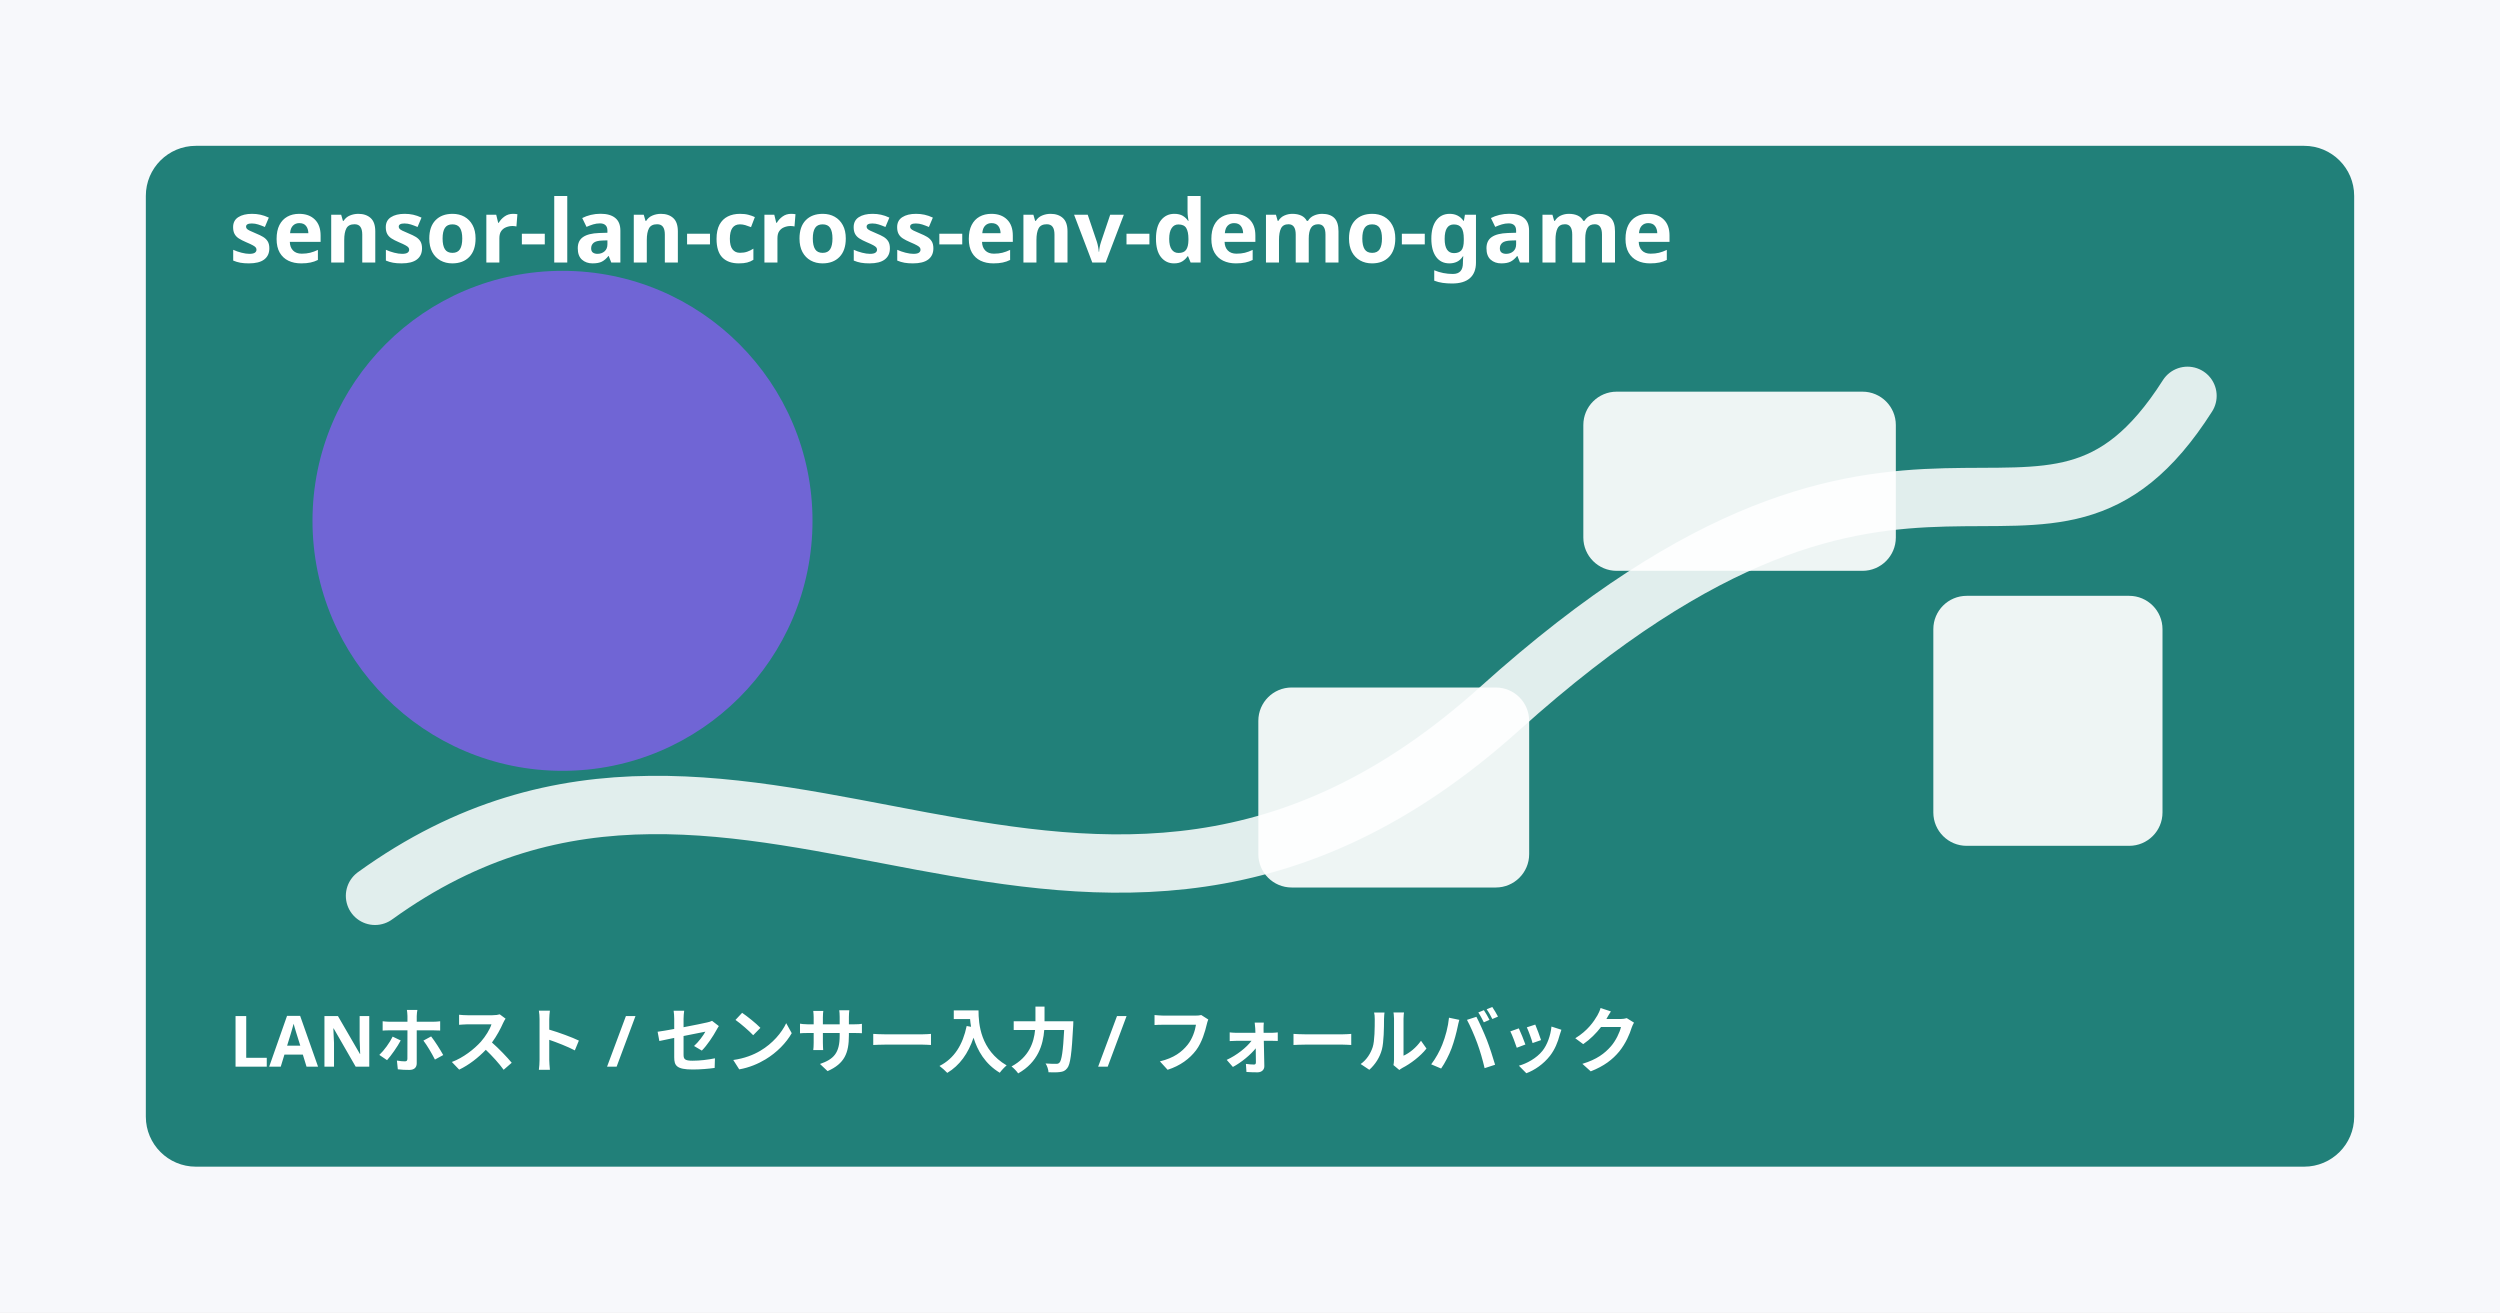
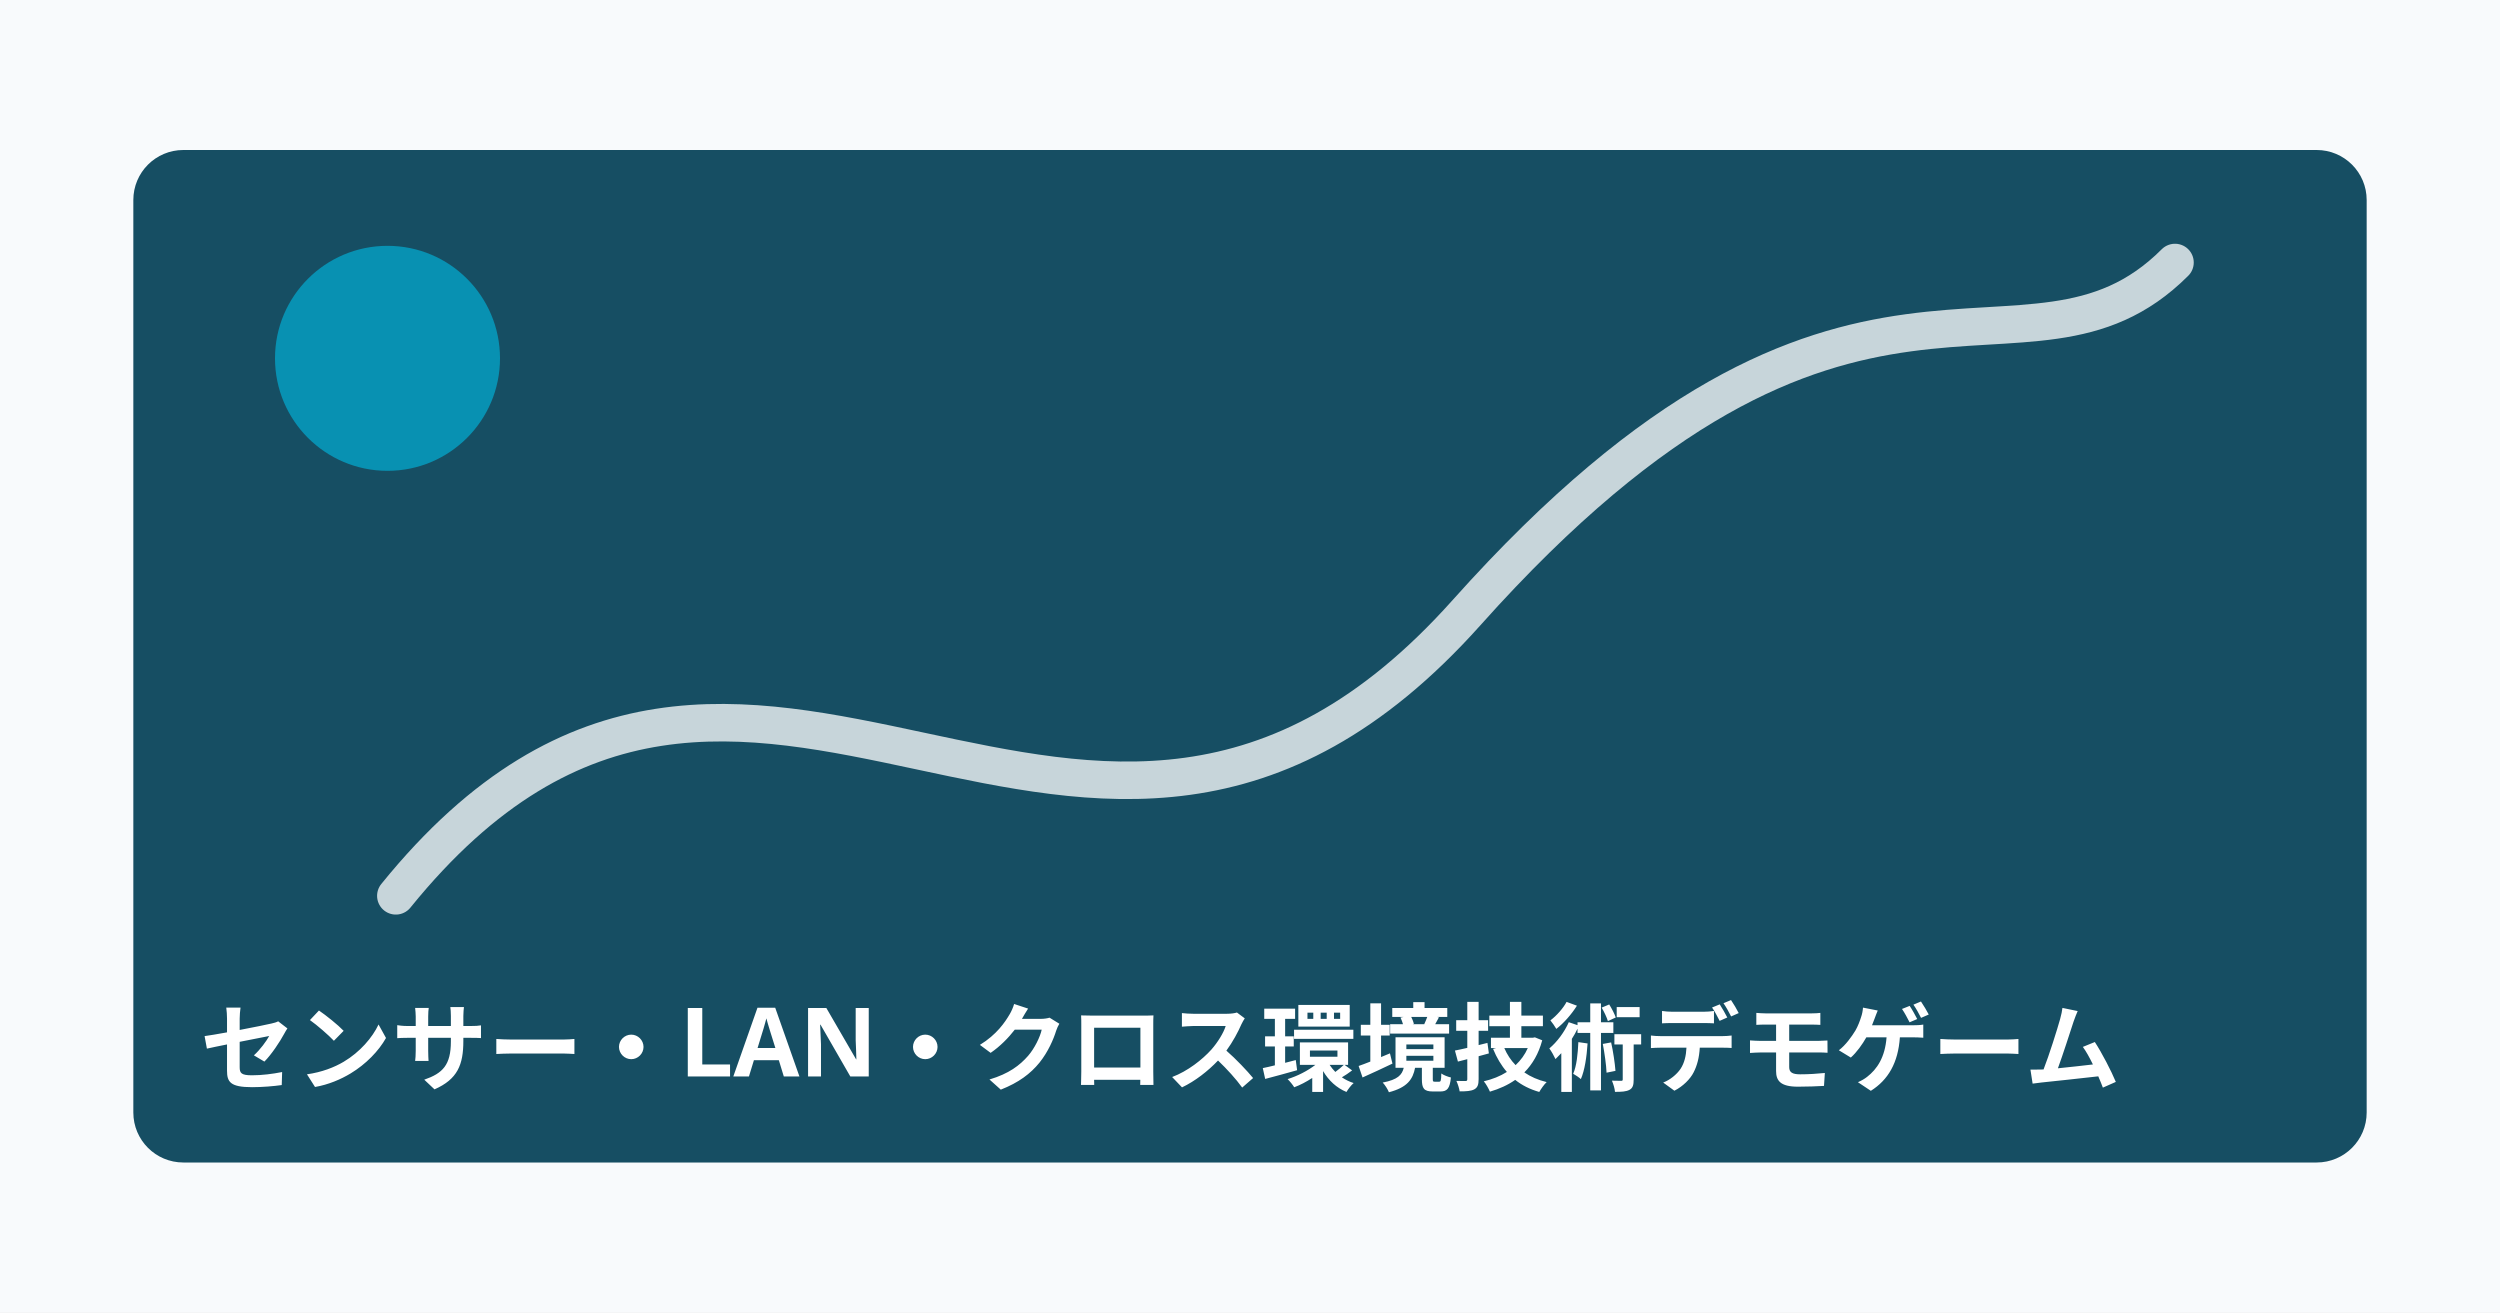
- <svg xmlns="http://www.w3.org/2000/svg" viewBox="0 0 1200 630" role="img" aria-label="センサー・LAN・クロス環境技術デモゲーム visual asset">
-   <rect width="1200" height="630" fill="#f7f8fb" />
-   <rect x="70" y="70" width="1060" height="490" rx="24" fill="#0f766e" opacity=".92" />
-   <circle cx="270" cy="250" r="120" fill="#8b5cf6" opacity=".74" />
-   <path d="M180 430 C360 300 520 520 720 340 S980 300 1050 190" fill="none" stroke="#fff" stroke-width="28" stroke-linecap="round" opacity=".86" />
-   <g fill="#fff" opacity=".92">
-     <rect x="760" y="188" width="150" height="86" rx="16" />
-     <rect x="928" y="286" width="110" height="120" rx="16" />
-     <rect x="604" y="330" width="130" height="96" rx="16" />
-   </g>
-   <text x="110" y="126" fill="#fff" font-family="Segoe UI, sans-serif" font-size="42" font-weight="700">sensor-lan-cross-env-demo-game</text>
-   <text x="110" y="512" fill="#fff" font-family="Segoe UI, sans-serif" font-size="34" font-weight="600">LANホスト / センサー入力 / フォールバック</text>
+ <svg xmlns="http://www.w3.org/2000/svg" width="1200" height="630" viewBox="0 0 1200 630">
+   <rect width="1200" height="630" fill="#f8fafc" />
+   <rect x="64" y="72" width="1072" height="486" rx="24" fill="#164e63" />
+   <circle cx="186" cy="172" r="54" fill="#0891b2" />
+   <path d="M190 430 C360 220 520 500 704 294 S972 198 1044 126" fill="none" stroke="#fff" stroke-width="18" stroke-linecap="round" opacity=".76" />
+   <text x="96" y="520" fill="#fff" font-family="system-ui, sans-serif" font-size="46" font-weight="700">センサー・LAN・クロス環境技術デモゲーム</text>
</svg>
